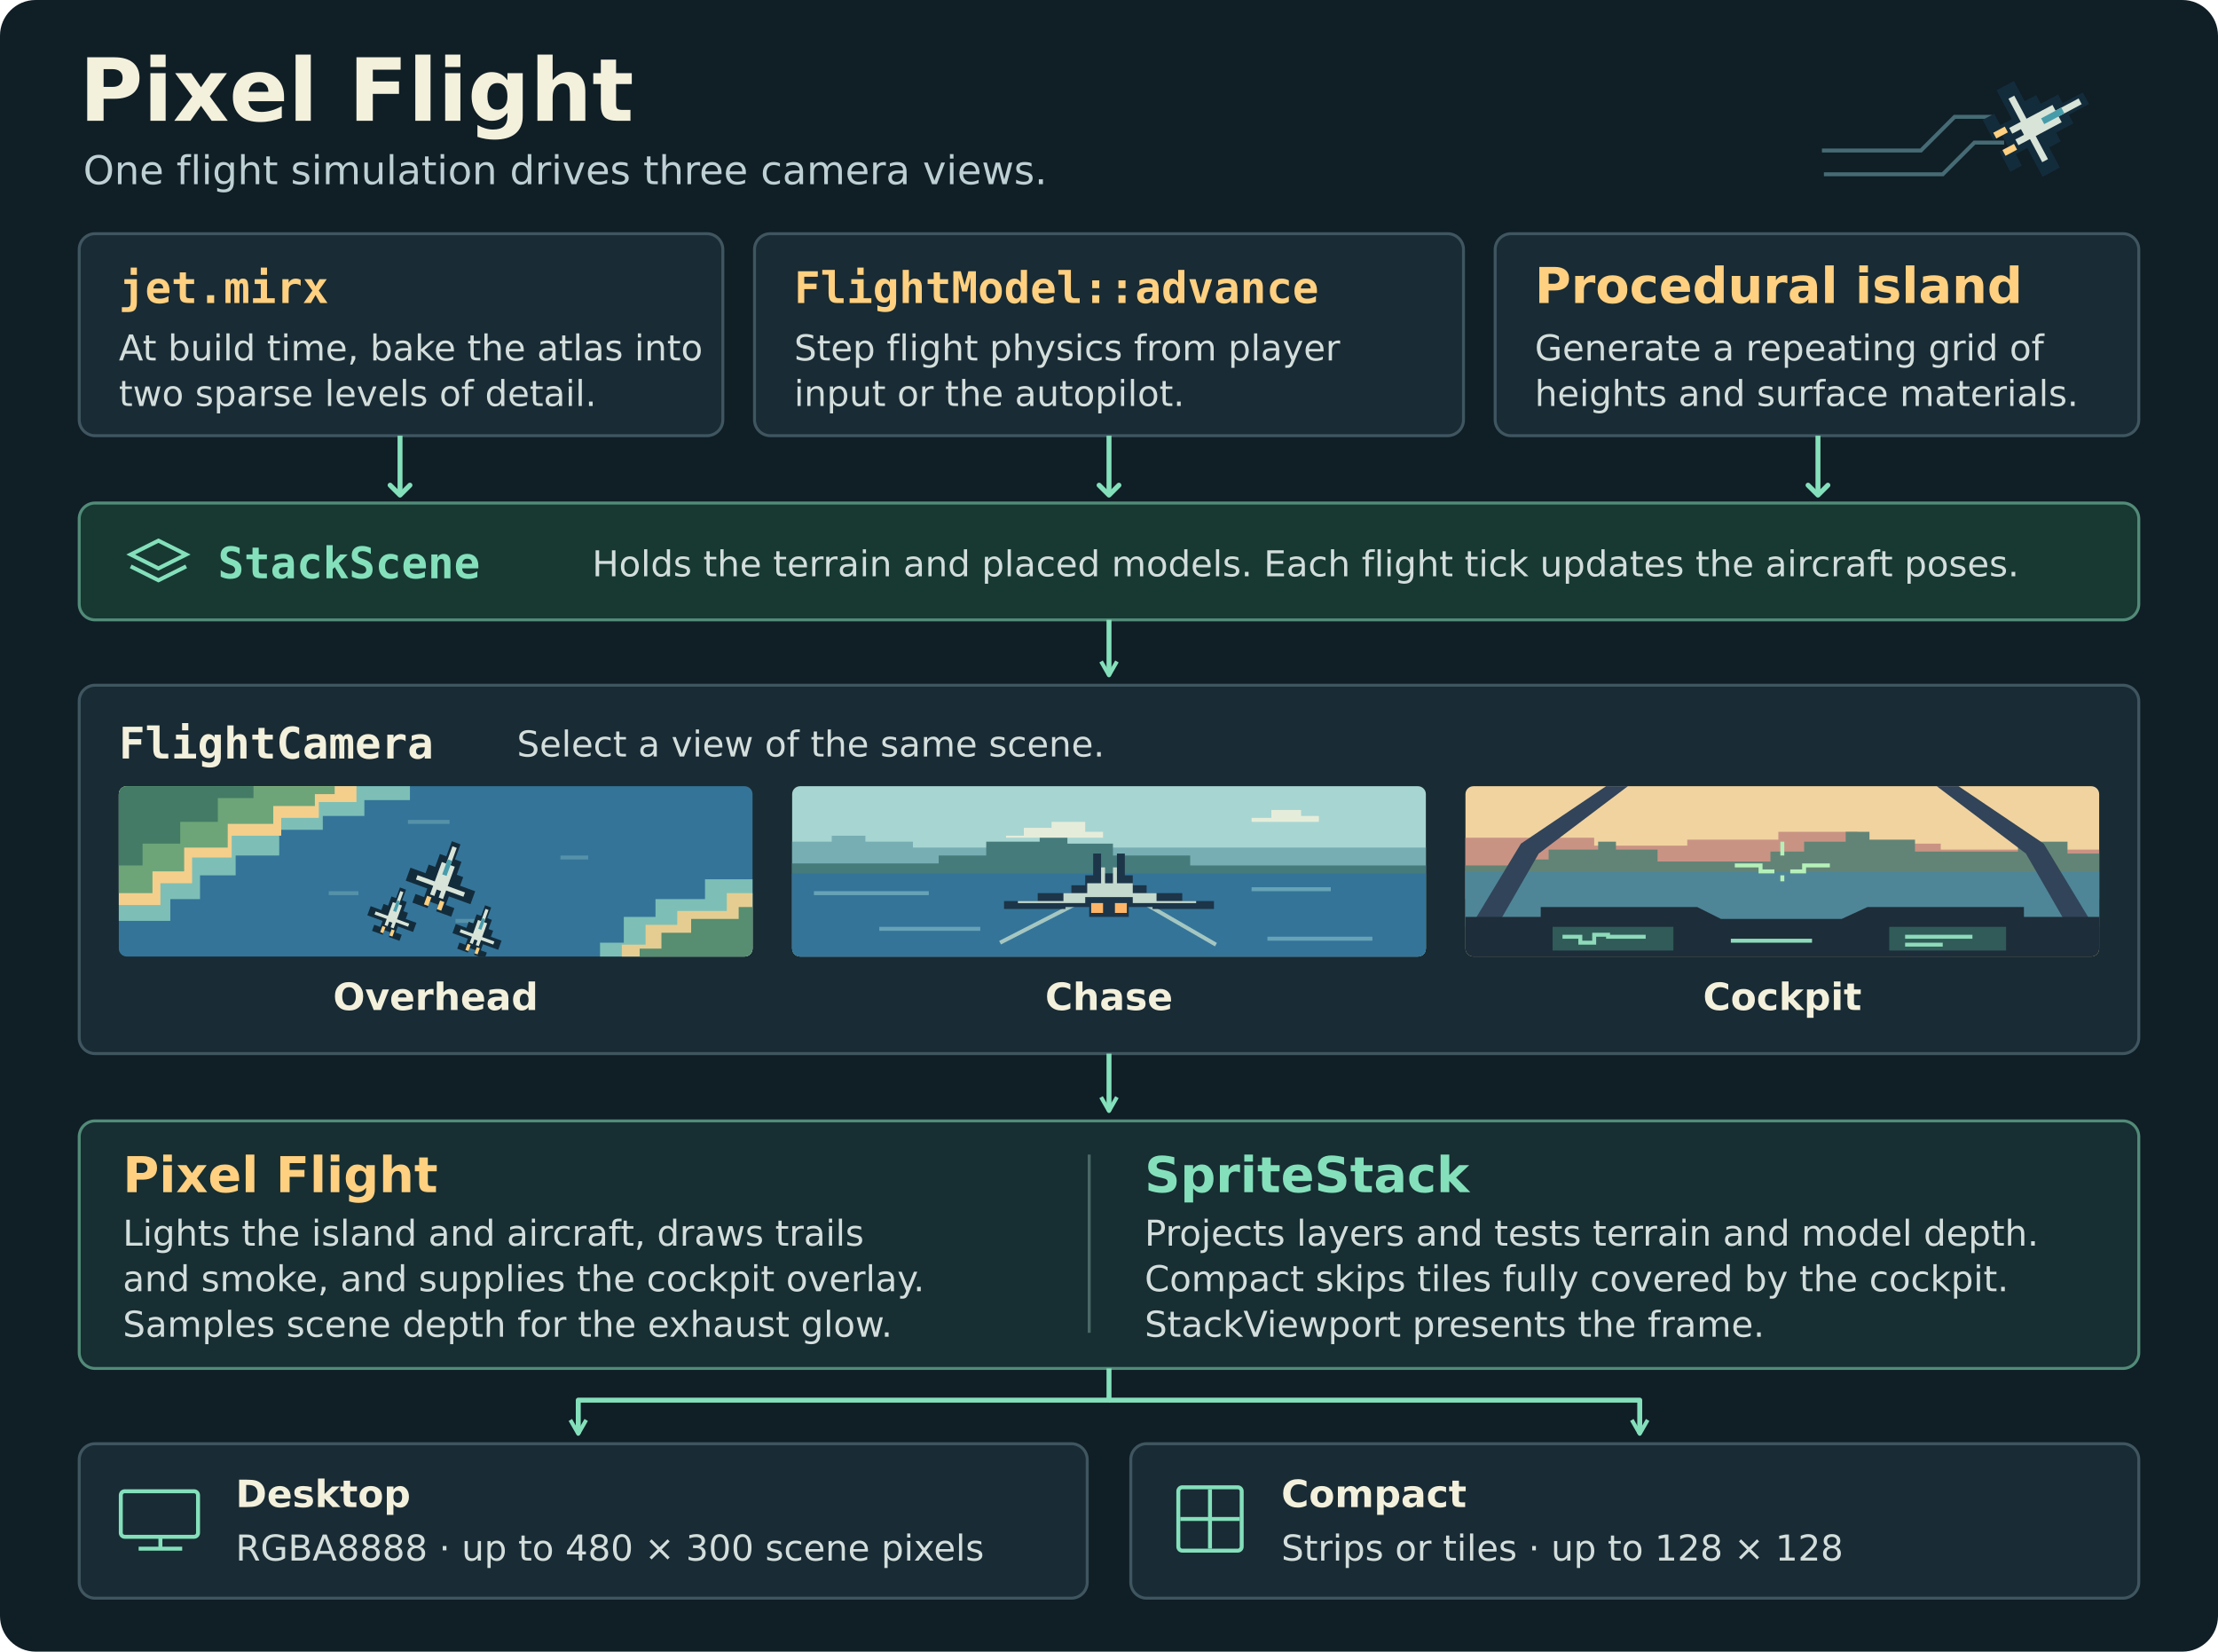
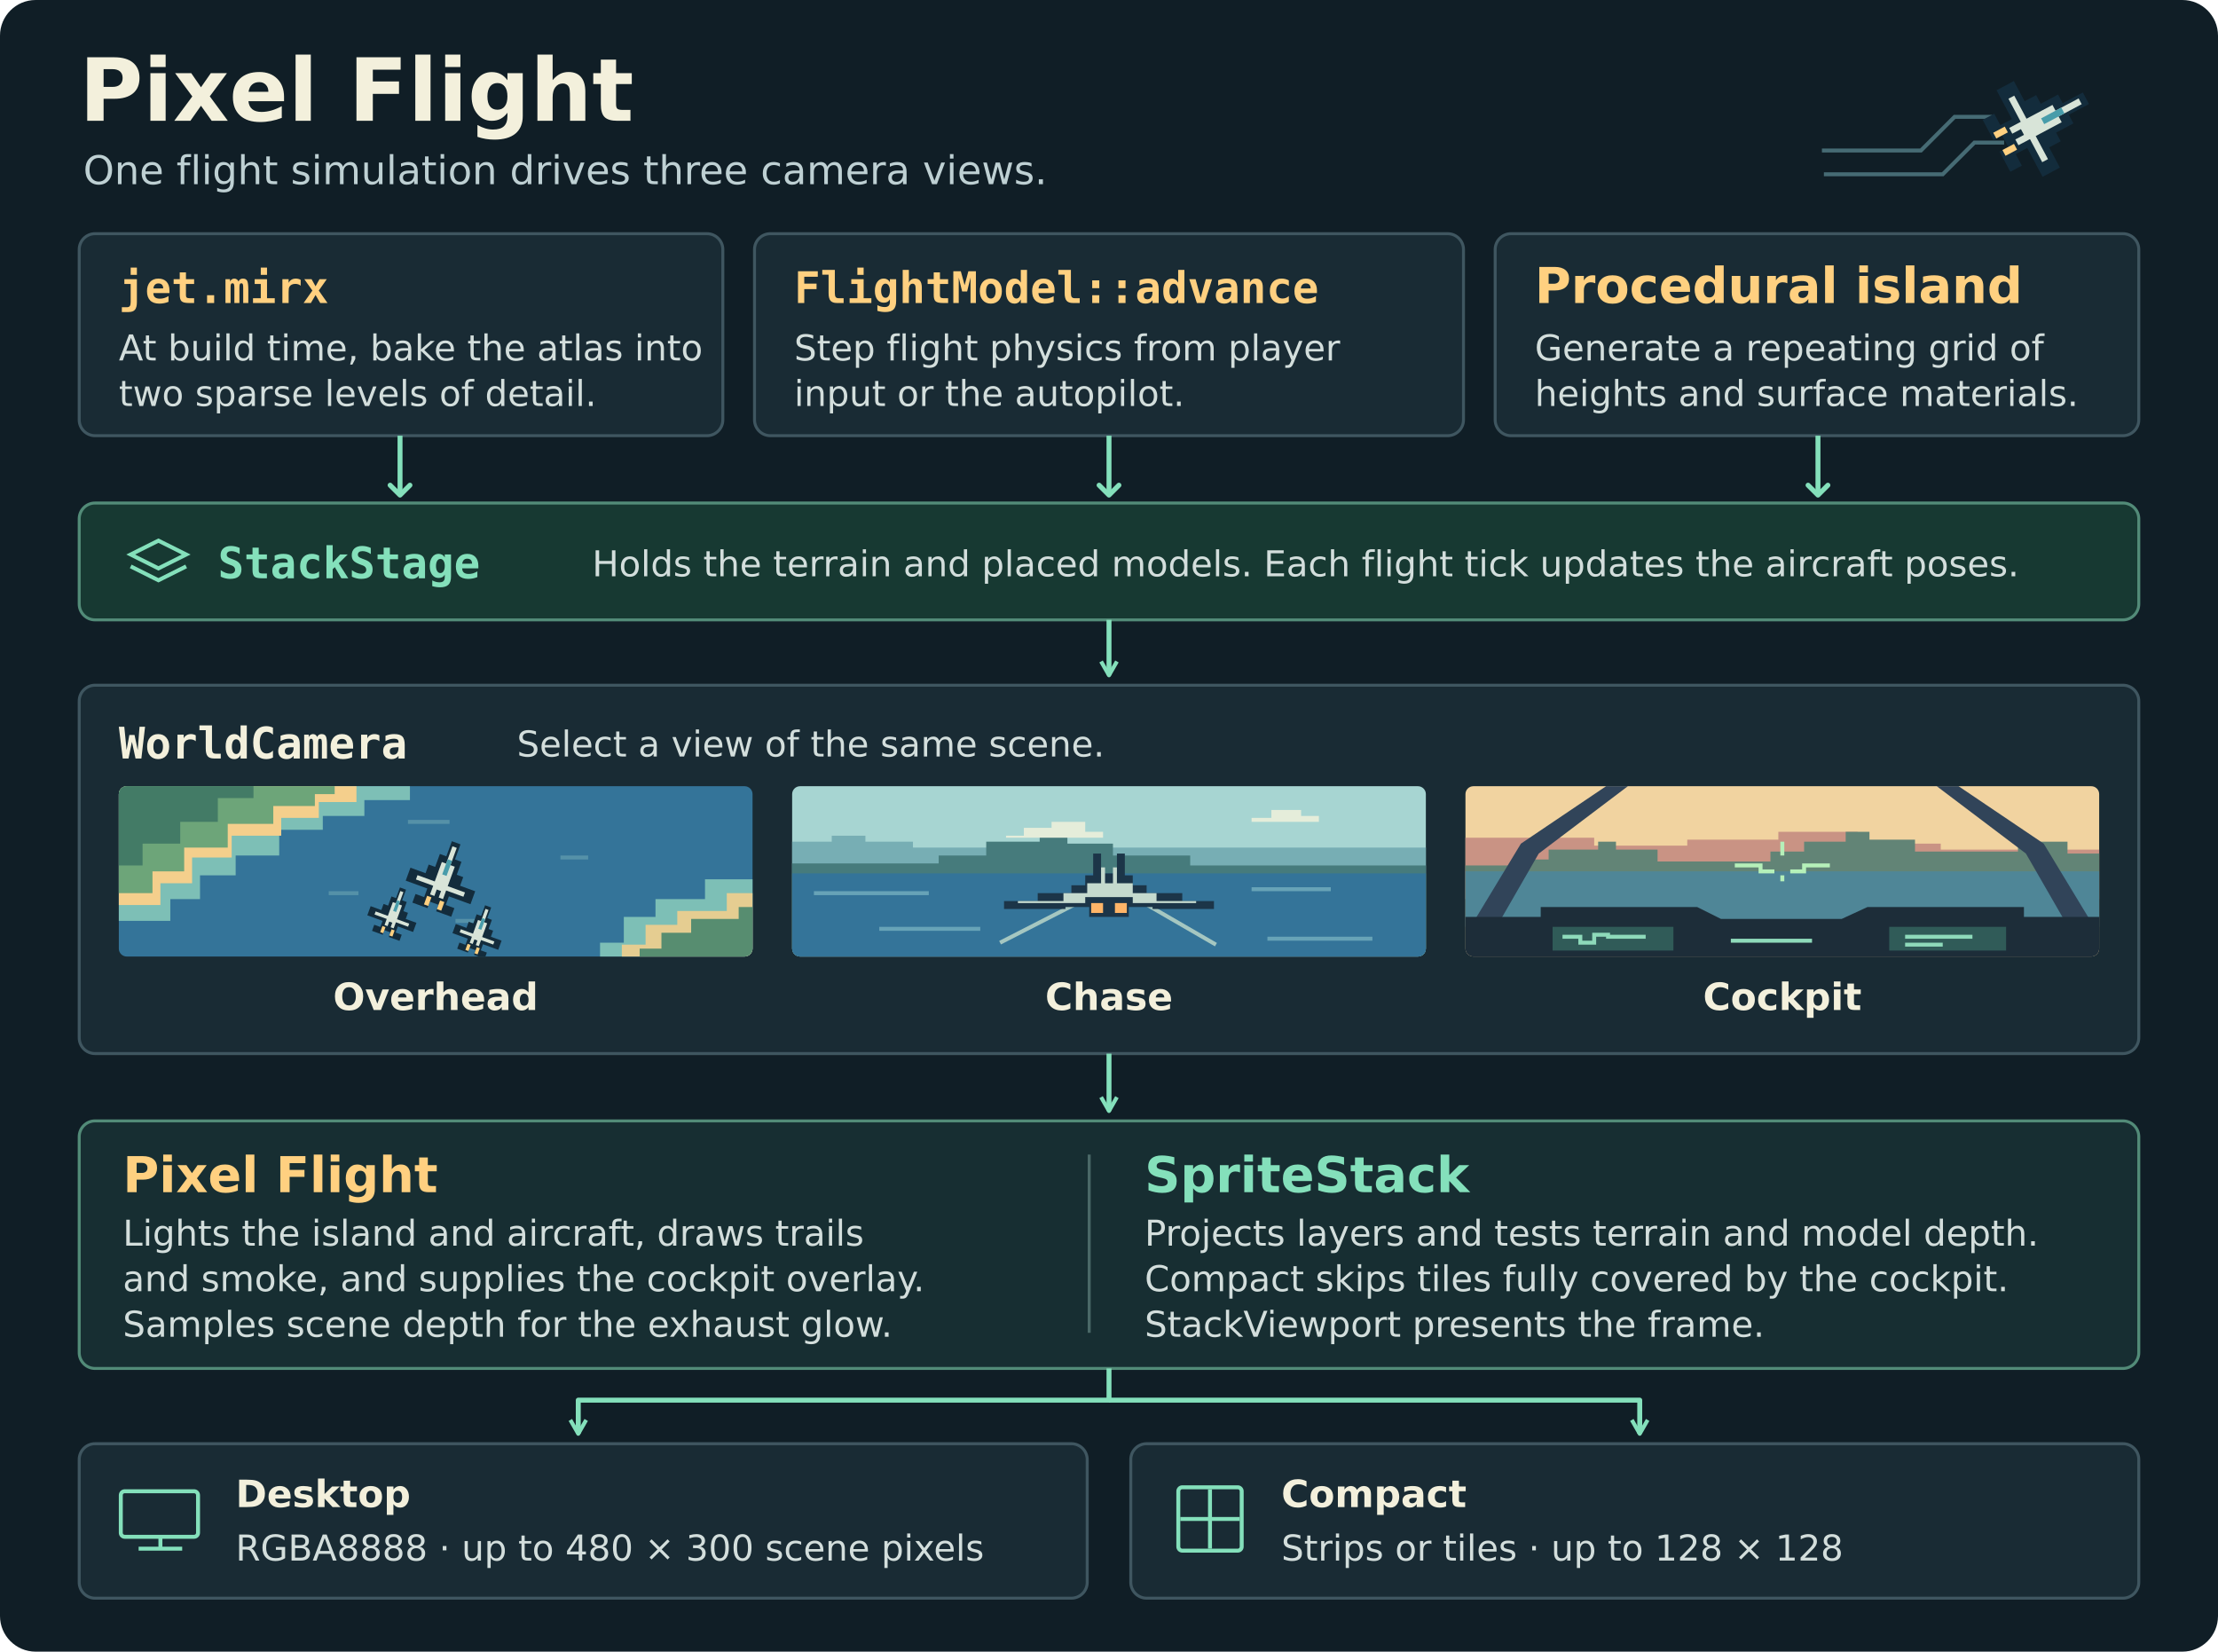
<svg xmlns="http://www.w3.org/2000/svg" width="1120" height="834" viewBox="0 0 1120 834" role="img" aria-labelledby="title desc">
  <defs>
    <style>
      text { font-family: -apple-system, BlinkMacSystemFont, "Segoe UI", "DejaVu Sans", sans-serif; }
      .title { font-size: 44px; font-weight: 750; fill: #f3f0dc; }
      .lead { font-size: 20px; fill: #bed0d3; }
      .name { font-size: 25px; font-weight: 700; fill: #f3f0dc; }
      .code { font-family: ui-monospace, "SFMono-Regular", Menlo, "DejaVu Sans Mono", monospace; font-size: 22px; font-weight: 600; fill: #f3f0dc; }
      .body { font-size: 18px; fill: #d3dedc; }
      .caption { font-size: 19px; font-weight: 650; fill: #f3f0dc; }
      .mint { fill: #84e0bb; }
      .gold { fill: #ffd080; }
      .card { fill: #192b34; stroke: #3f5660; stroke-width: 1.5; }
      .line { fill: none; stroke: #84e0bb; stroke-width: 2.5; stroke-linejoin: round; marker-end: url(#arrow); }
    </style>
    <marker id="arrow" orient="auto" markerUnits="userSpaceOnUse" markerWidth="10" markerHeight="10" refX="8" refY="5">
      <path d="M1 1l7 4-7 4" fill="none" stroke="#84e0bb" stroke-width="2" stroke-linejoin="round" />
    </marker>
    <g id="jet">
      <path d="M-2-16h4v7h3v6h3v4h7v6H5v4h4v4H2v-3h-4v3h-7v-4h4V7h-10V1h7v-4h3v-6h3z" fill="#132c3c" />
      <path d="M-1-14h2v8h2v9h8v2H3v4H1v-3h-2v3h-2V5h-8V3h8v-9h2z" fill="#d8e4d8" />
      <path d="M-1-8h2v7h-2z" fill="#479caa" />
      <path d="M-4 10h2v4h-2zm6 0h2v4H2z" fill="#ffd080" />
    </g>
    <clipPath id="cameraCrop">
      <rect width="320" height="86" rx="4" />
    </clipPath>
  </defs>
  <rect width="1120" height="834" rx="18" fill="#101e26" />
  <text x="40" y="61" class="title">Pixel Flight</text>
  <text x="42" y="93" class="lead">One flight simulation drives three camera views.</text>
  <g aria-hidden="true" transform="translate(1030 62)">
    <path d="M-110 14h50l17-17h19m-85 29h60l16-16h15" fill="none" stroke="#466b74" stroke-width="2" />
    <use href="#jet" transform="rotate(62) scale(1.65)" />
  </g>
  <g>
    <rect class="card" x="40" y="118" width="325" height="102" rx="8" />
    <text x="60" y="153" class="code gold">jet.mirx</text>
    <text x="60" y="182" class="body">At build time, bake the atlas into</text>
    <text x="60" y="205" class="body">two sparse levels of detail.</text>
    <rect class="card" x="381" y="118" width="358" height="102" rx="8" />
    <text x="401" y="153" class="code gold">FlightModel::advance</text>
    <text x="401" y="182" class="body">Step flight physics from player</text>
    <text x="401" y="205" class="body">input or the autopilot.</text>
    <rect class="card" x="755" y="118" width="325" height="102" rx="8" />
    <text x="775" y="153" class="name gold">Procedural island</text>
    <text x="775" y="182" class="body">Generate a repeating grid of</text>
    <text x="775" y="205" class="body">heights and surface materials.</text>
  </g>
  <path d="M202 220v30m358-30v30m358-30v30" fill="none" stroke="#84e0bb" stroke-width="2.5" />
  <g fill="none" stroke="#84e0bb" stroke-width="2.5" stroke-linecap="round" stroke-linejoin="round">
    <path d="m197 245 5 5 5-5m348 0 5 5 5-5m348 0 5 5 5-5" />
  </g>
  <rect x="40" y="254" width="1040" height="59" rx="8" fill="#173932" stroke="#528b78" stroke-width="1.5" />
  <g fill="none" stroke="#84e0bb" stroke-width="2" aria-hidden="true">
    <path d="m66 280 14-7 14 7-14 7z" />
    <path d="m66 286 14 7 14-7" />
  </g>
-   <text x="110" y="292" class="code mint">StackScene</text>
+   <text x="110" y="292" class="code mint">StackStage</text>
  <text x="299" y="291" class="body">Holds the terrain and placed models. Each flight tick updates the aircraft poses.</text>
  <path class="line" d="M560 313v28" />
  <rect class="card" x="40" y="346" width="1040" height="186" rx="8" />
-   <text x="60" y="383" class="code">FlightCamera</text>
+   <text x="60" y="383" class="code">WorldCamera</text>
  <text x="261" y="382" class="body">Select a view of the same scene.</text>
  <g transform="translate(60 397)" aria-hidden="true">
    <g clip-path="url(#cameraCrop)">
      <rect width="320" height="86" fill="#347499" />
      <path d="M0 68h26V57h15V45h18V35h22V22h22v-7h21v-8h23V0H0z" fill="#7dbfb6" />
      <path d="M0 60h21V49h16V36h20V25h25V16h19V8h19V0H0z" fill="#f4cf8c" />
      <path d="M0 54h17V43h16V31h22V19h23V10h21V4h10V0H0z" fill="#6da579" />
      <path d="M0 40h12V29h19V18h19V6h18V0H0z" fill="#437b66" />
      <path d="M243 86v-7h12V66h16v-9h25V47h24v39z" fill="#7dbfb6" />
      <path d="M254 86v-6h12V70h16v-7h25v-9h13v32z" fill="#e5cd91" />
      <path d="M263 86v-4h11v-8h15v-7h24v-6h7v25z" fill="#578d70" />
      <path d="M146 18h21m-61 36h15m102-18h14m-67 32h14" stroke="#5591a8" stroke-width="2" />
      <use href="#jet" transform="translate(164 46) rotate(20) scale(1.16)" />
      <use href="#jet" transform="translate(139 64) rotate(20) scale(.82)" />
      <use href="#jet" transform="translate(182 73) rotate(20) scale(.82)" />
    </g>
  </g>
  <g transform="translate(400 397)" aria-hidden="true">
    <g clip-path="url(#cameraCrop)">
      <rect width="320" height="86" fill="#a7d5d2" />
      <path d="M0 28h20v-3h17v3h24v3h259v55H0z" fill="#77aeb4" />
      <path d="M0 39h74v-4h24v-7h27v-5h14v6h23v6h39v5h119v46H0z" fill="#467b7c" />
      <path d="M0 44h320v42H0z" fill="#347499" />
      <path d="M11 54h58m163-2h40M44 72h51m145 5h53" fill="none" stroke="#67a3b7" stroke-width="2" />
      <path d="M108 25h9v-4h14v-3h17v5h9v3h-49zM232 16h10v-4h15v3h9v3h-34z" fill="#e5edda" />
      <path d="M105 79l41-21m68 22-38-22" fill="none" stroke="#b9d6c8" stroke-width="2" opacity=".85" />
      <path d="M107 58h17v-4h17v-4h7v-5h4V34h4v10h8V34h4v11h4v5h7v4h18v4h16v4h-31v-1h-12v5h-20v-5h-12v1h-31z" fill="#1c3548" />
      <path d="M114 58h23v-4h12v-5h7v-8h2v8h4v-8h2v8h8v5h12v4h20v1h-32v-3h-24v3h-34z" fill="#c5dace" />
      <path d="M151 59h6v5h-6zm12 0h6v5h-6z" fill="#ffb568" />
    </g>
  </g>
  <g transform="translate(740 397)" aria-hidden="true">
    <g clip-path="url(#cameraCrop)">
      <rect width="320" height="86" fill="#f1d3a0" />
      <path d="M0 26h65v4h47v-3h46v-4h40v6h42v3h80v25H0z" fill="#c99384" />
      <path d="M0 40h24v-3h18v-5h25v-4h9v4h21v6h57v-5h17v-5h21v-5h12v4h23v6h52v-5h25v6h16v32H0z" fill="#628476" />
      <path d="M0 43h320v28H0z" fill="#4f8697" />
      <path d="M5 67 28 29 71 0h11L37 34 18 67zm310 0-23-38-43-29h-11l45 34 19 33z" fill="#314459" />
      <path d="M0 66h38v-5h79l12 6h61l13-6h79v5h38v20H0z" fill="#1d2d39" />
      <path d="M44 71h61v12H44zm170 0h59v12h-59z" fill="#305b58" />
      <path d="M49 76h9v3h7v-4h7v1h19m131 0h34m-34 4h19m-107-2h41" fill="none" stroke="#8edaba" stroke-width="2" />
      <path d="M136 40h13v3h7m28-3h-13v3h-7m-4-15v7m0 10v3" fill="none" stroke="#b5f0b9" stroke-width="2" />
    </g>
  </g>
  <text x="220" y="510" class="caption" text-anchor="middle">Overhead</text>
  <text x="560" y="510" class="caption" text-anchor="middle">Chase</text>
  <text x="900" y="510" class="caption" text-anchor="middle">Cockpit</text>
  <path class="line" d="M560 532v29" />
  <rect x="40" y="566" width="1040" height="125" rx="8" fill="#172e32" stroke="#528b78" stroke-width="1.5" />
  <path d="M550 583v90" stroke="#4a6867" stroke-width="1.5" />
  <text x="62" y="602" class="name gold">Pixel Flight</text>
  <text x="62" y="629" class="body">Lights the island and aircraft, draws trails</text>
  <text x="62" y="652" class="body">and smoke, and supplies the cockpit overlay.</text>
  <text x="62" y="675" class="body">Samples scene depth for the exhaust glow.</text>
  <text x="578" y="602" class="name mint">SpriteStack</text>
  <text x="578" y="629" class="body">Projects layers and tests terrain and model depth.</text>
  <text x="578" y="652" class="body">Compact skips tiles fully covered by the cockpit.</text>
  <text x="578" y="675" class="body">StackViewport presents the frame.</text>
  <path class="line" d="M560 691v16H292v17" />
  <path class="line" d="M560 707h268v17" />
  <g>
    <rect class="card" x="40" y="729" width="509" height="78" rx="8" />
    <g fill="none" stroke="#84e0bb" stroke-width="2" aria-hidden="true">
      <rect x="61" y="753" width="39" height="23" rx="2" />
      <path d="M81 776v6m-11 0h22" />
    </g>
    <text x="119" y="761" class="caption">Desktop</text>
    <text x="119" y="788" class="body">RGBA8888 · up to 480 × 300 scene pixels</text>
    <rect class="card" x="571" y="729" width="509" height="78" rx="8" />
    <g fill="none" stroke="#84e0bb" stroke-width="2" aria-hidden="true">
      <rect x="595" y="751" width="32" height="32" rx="2" />
      <path d="M611 752v30m-15-15h30" />
    </g>
    <text x="647" y="761" class="caption">Compact</text>
    <text x="647" y="788" class="body">Strips or tiles · up to 128 × 128</text>
  </g>
</svg>
